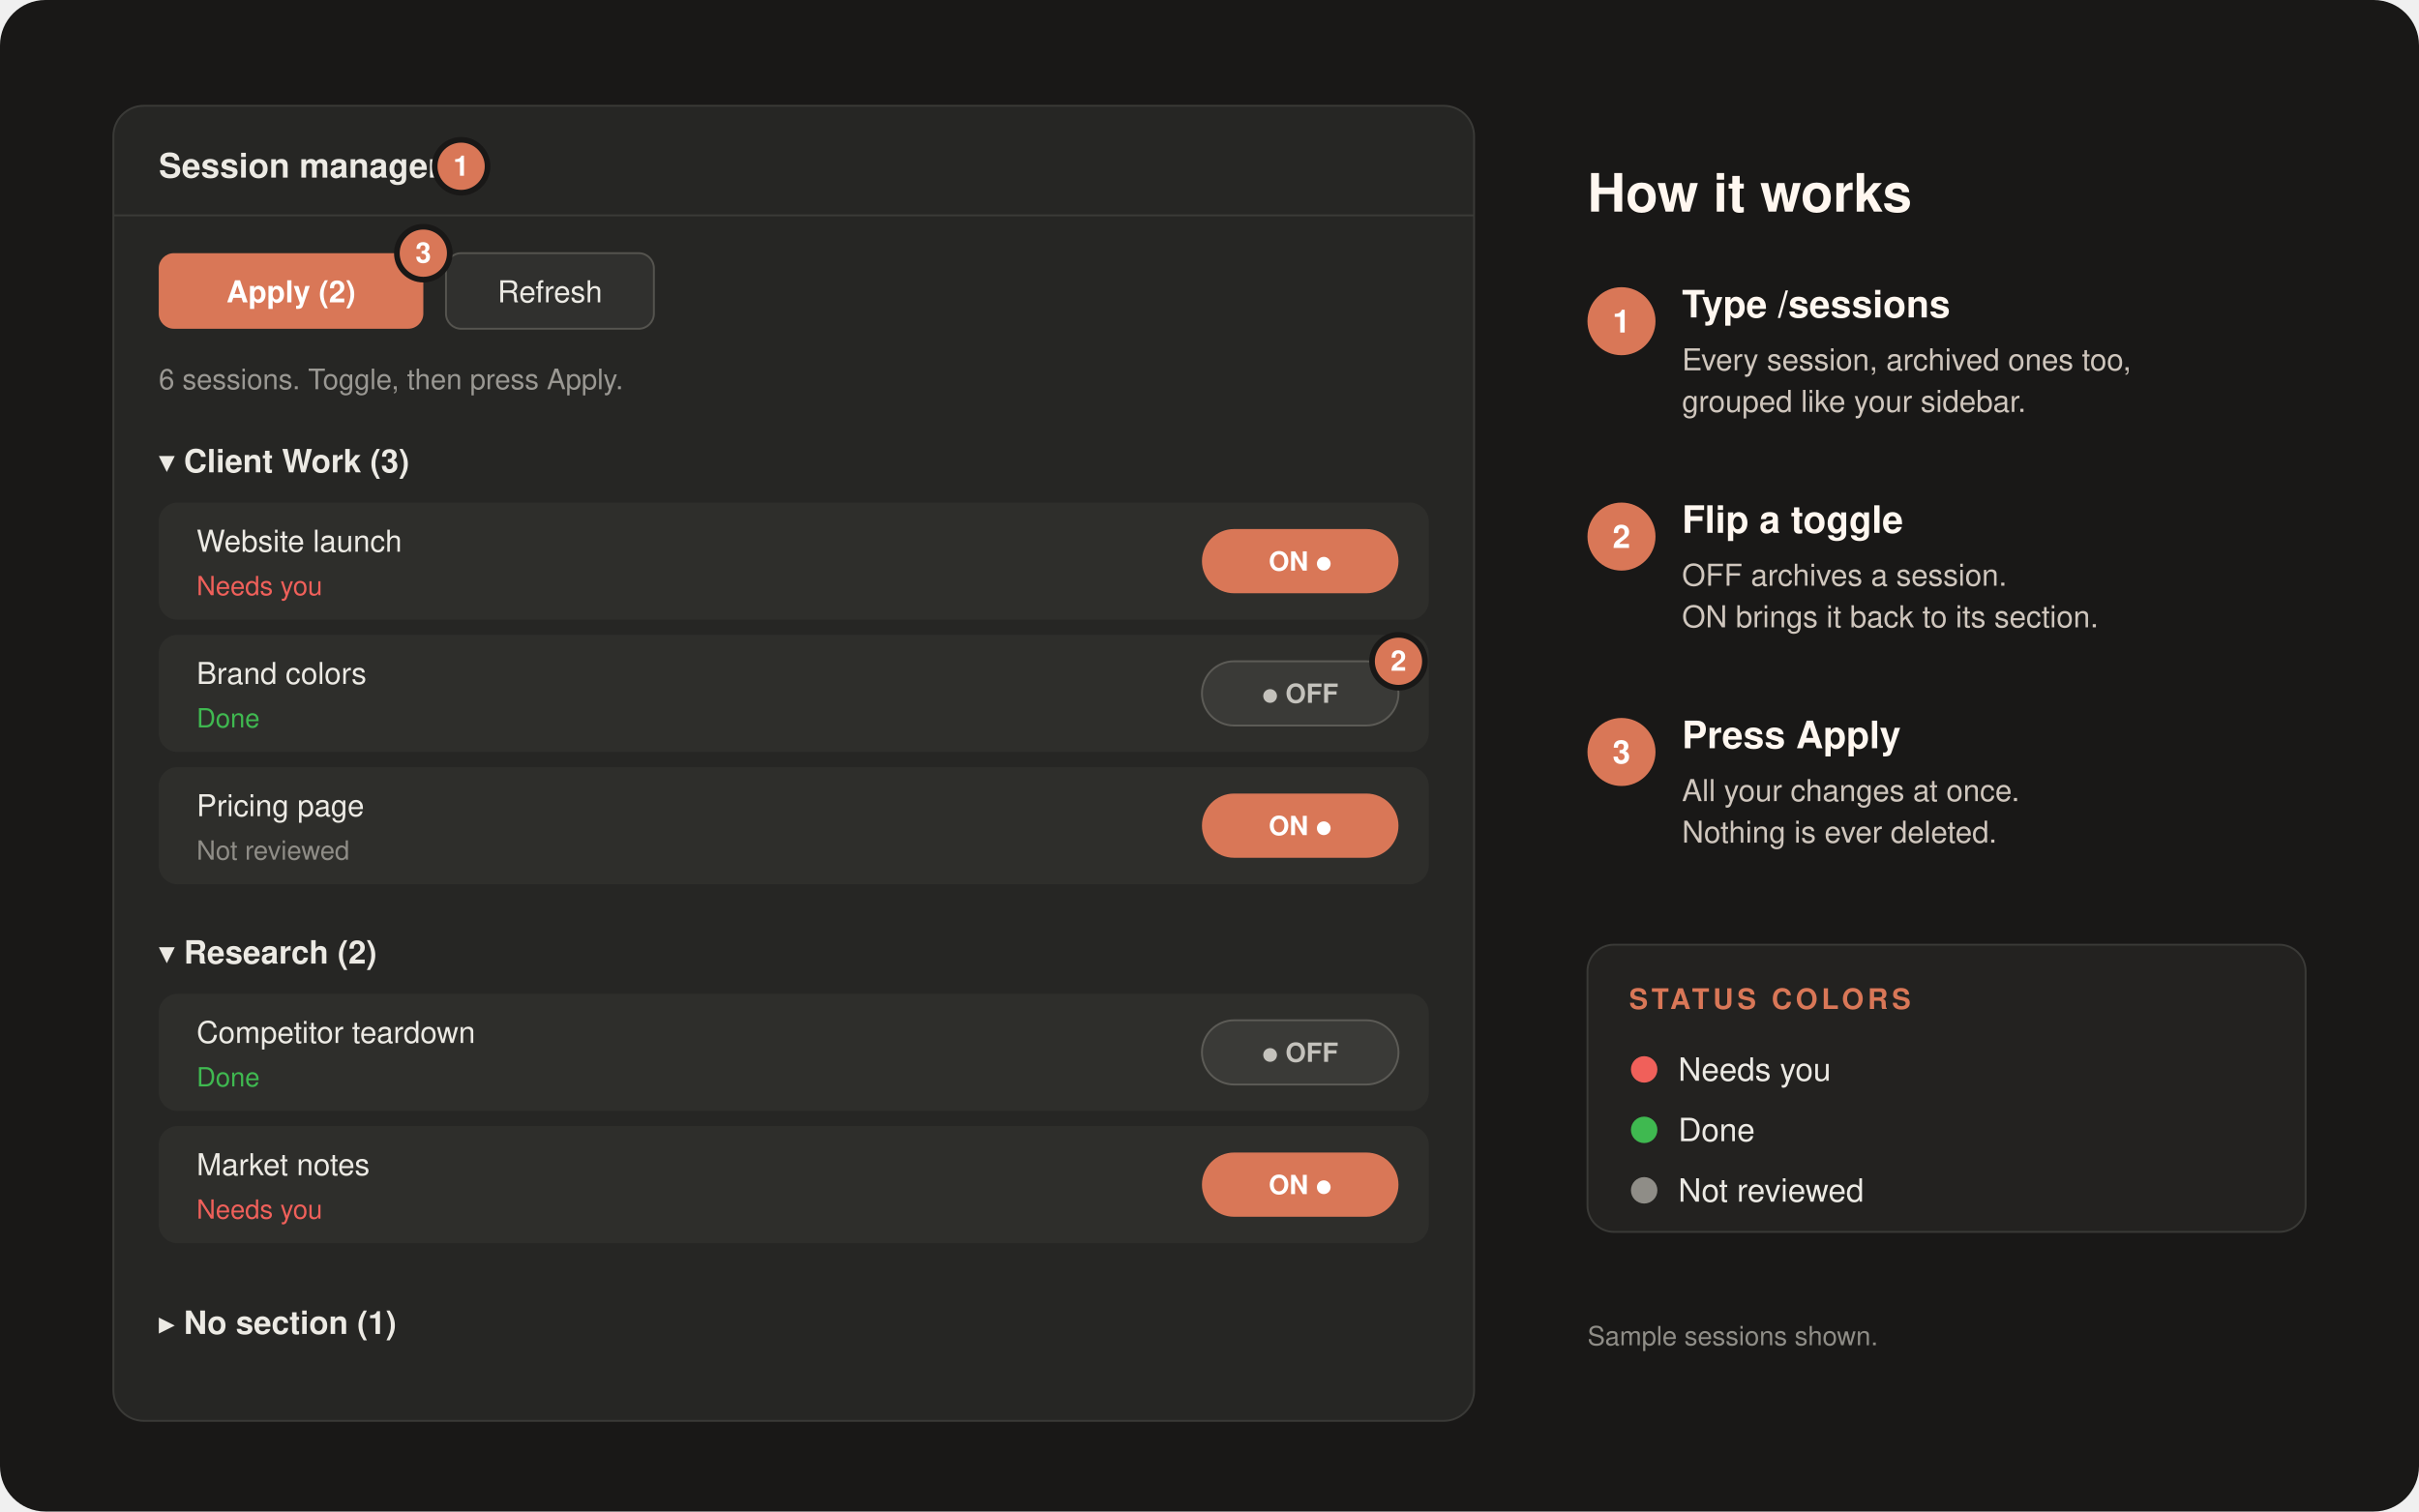
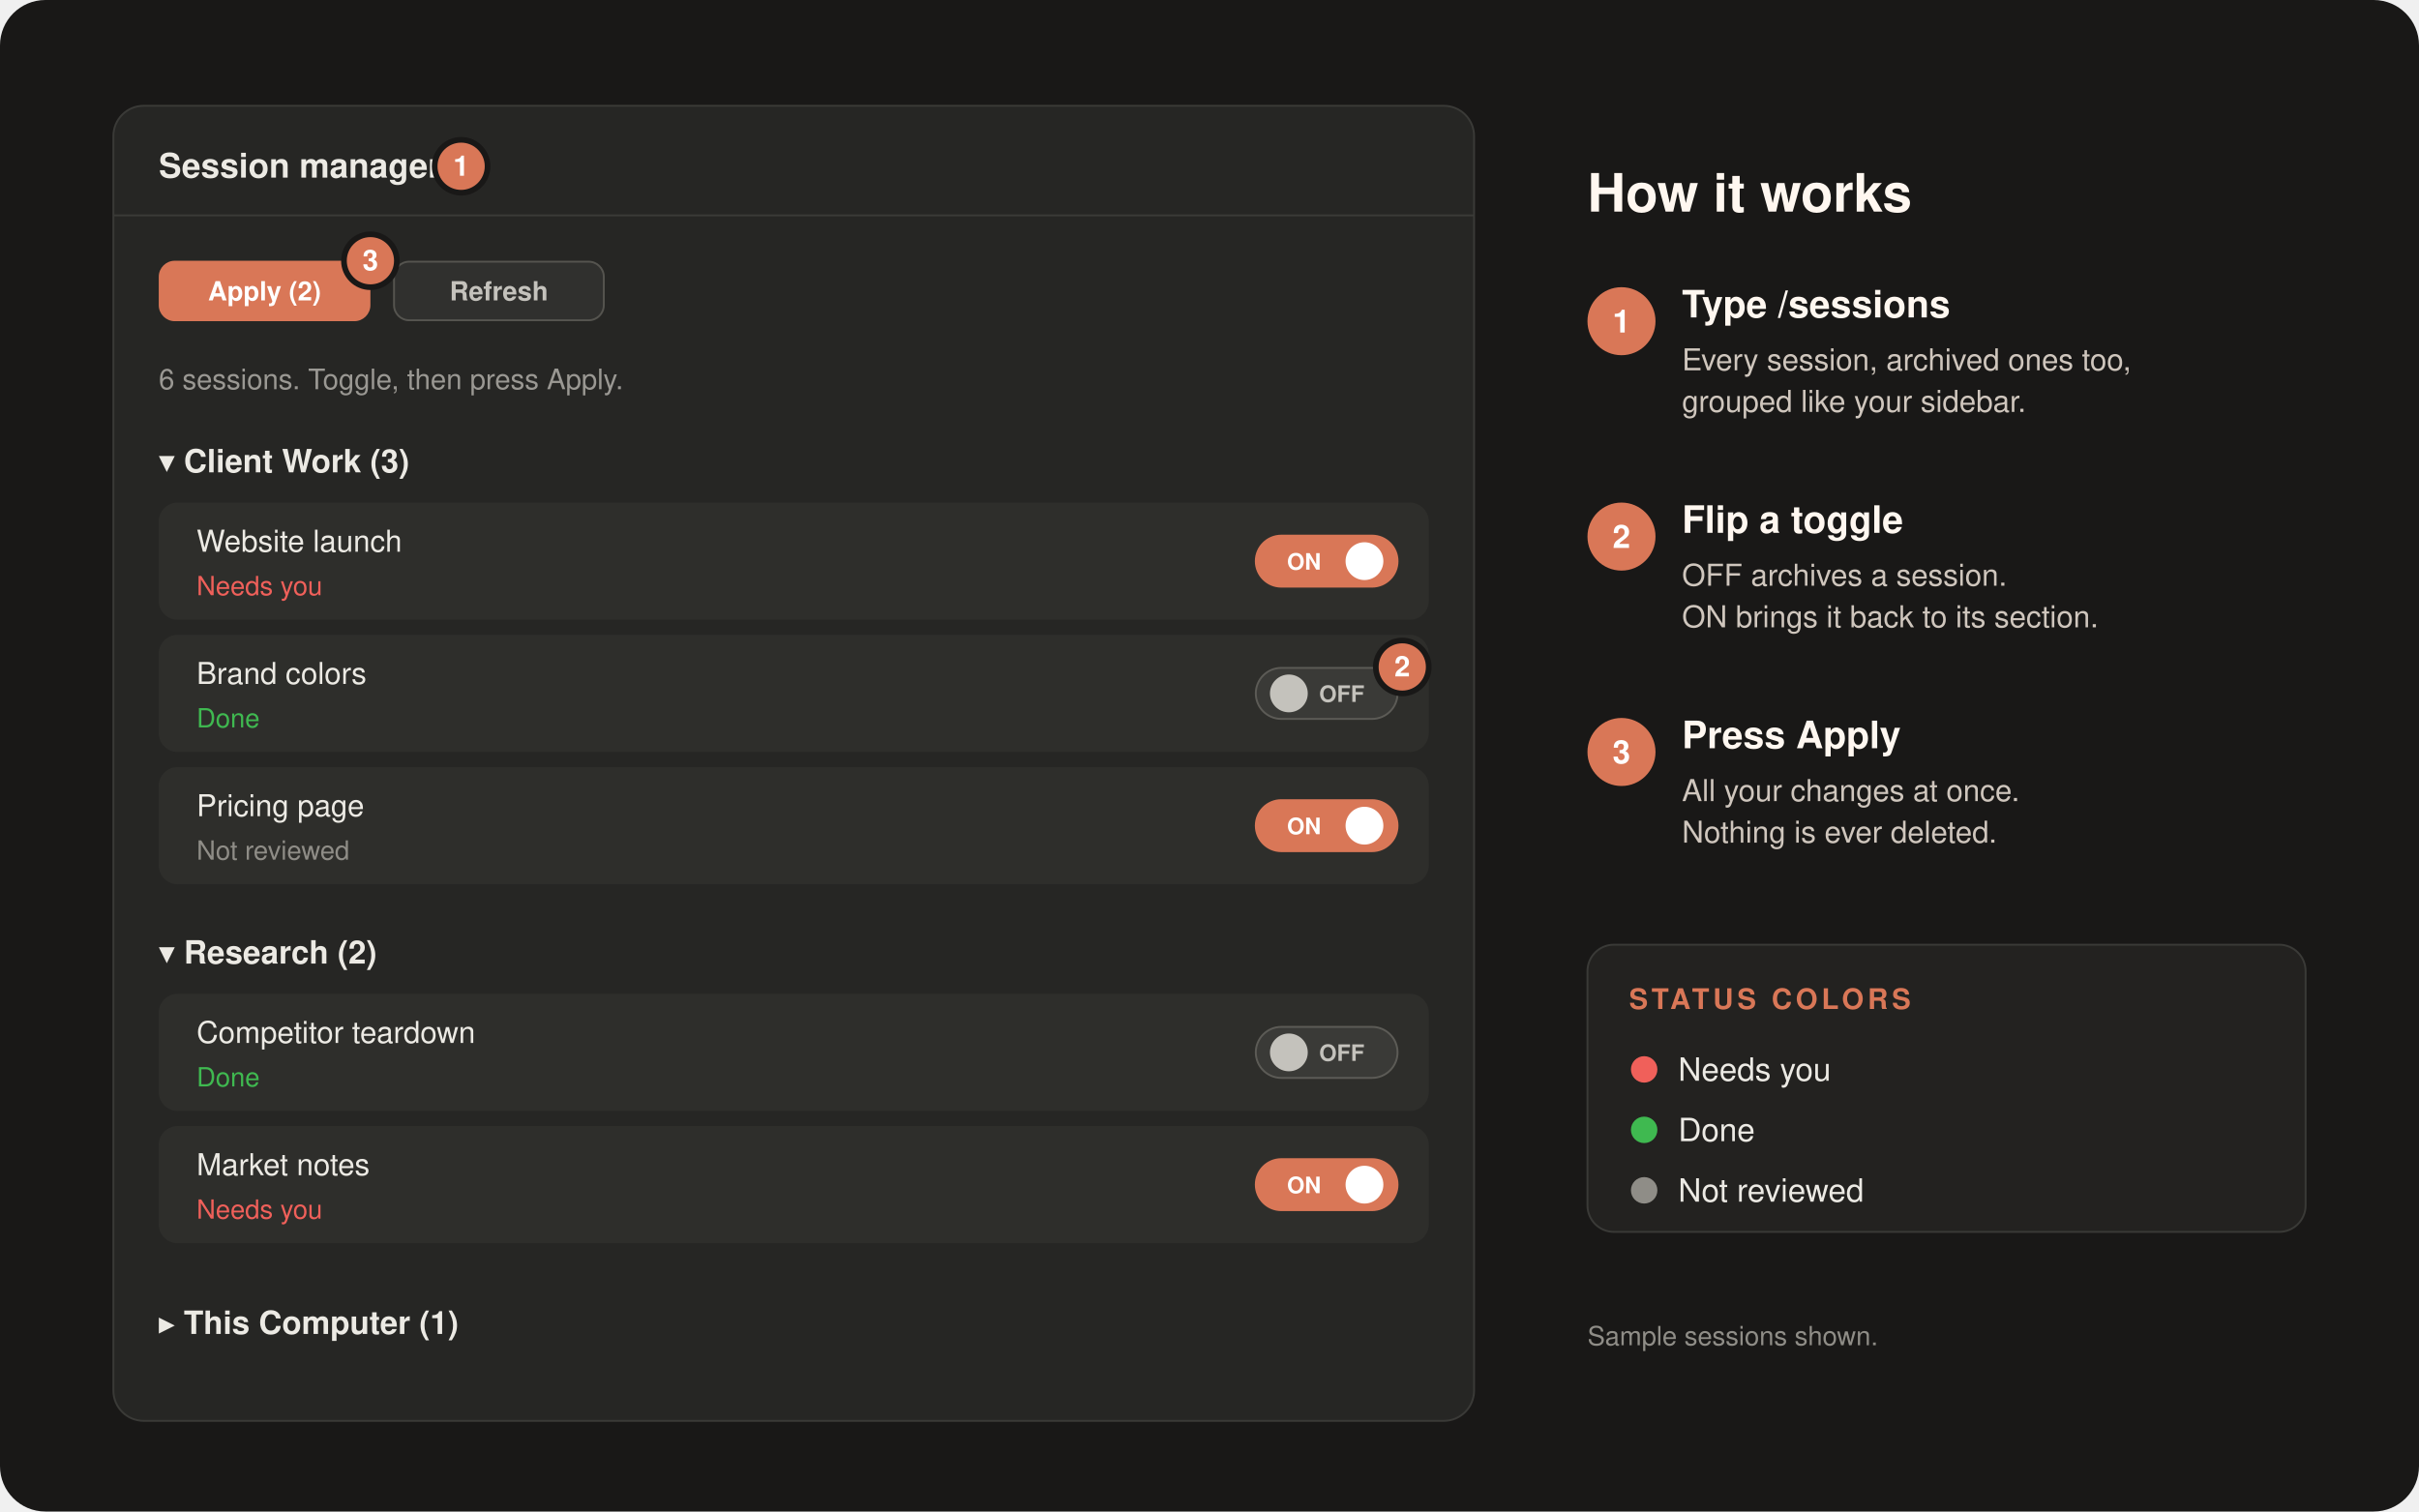
<svg xmlns="http://www.w3.org/2000/svg" width="1280" height="800" viewBox="0 0 1280 800" role="img" aria-label="The /sessions pane: sessions grouped by section, each with a color-coded status and an ON/OFF toggle, plus an Apply button">
  <rect width="1280" height="800" rx="24" fill="#191817" />
  <g font-family="-apple-system, BlinkMacSystemFont, 'Segoe UI', Helvetica, Arial, sans-serif">
    <rect x="60" y="56" width="720" height="696" rx="16" fill="#262624" stroke="#3a3a37" />
    <text x="84" y="94" font-size="18" font-weight="600" fill="#ECEAE4">Session manager</text>
    <line x1="60" y1="114" x2="780" y2="114" stroke="#3a3a37" />
-     <rect x="84" y="134" width="140" height="40" rx="8" fill="#D97757" />
-     <text x="154" y="160" font-size="16" font-weight="600" fill="#ffffff" text-anchor="middle">Apply (2)</text>
-     <rect x="236" y="134" width="110" height="40" rx="8" fill="#30302e" stroke="#55544f" />
-     <text x="291" y="160" font-size="16" fill="#ECEAE4" text-anchor="middle">Refresh</text>
+     <rect x="84.5" y="138.5" width="111" height="31" rx="8" fill="#D97757" stroke="#D97757" />
+     <text x="140" y="159" font-size="14" font-weight="600" fill="#ffffff" text-anchor="middle">Apply (2)</text>
+     <rect x="208.5" y="138.5" width="111" height="31" rx="8" fill="#30302e" stroke="#55544f" />
+     <text x="264" y="159" font-size="14" font-weight="600" fill="#c4c2bc" text-anchor="middle">Refresh</text>
    <text x="84" y="206" font-size="15" fill="#9a9893">6 sessions. Toggle, then press Apply.</text>
    <text x="84" y="250" font-size="17" font-weight="600" fill="#ECEAE4">▾  Client Work  (3)</text>
    <g>
      <rect x="84" y="266" width="672" height="62" rx="10" fill="#2e2e2b" />
      <text x="104" y="292" font-size="16" fill="#ECEAE4">Website launch</text>
      <text x="104" y="315" font-size="14" fill="#F0605A">Needs you</text>
-       <rect x="636" y="280" width="104" height="34" rx="17" fill="#D97757" />
-       <text x="688" y="302" font-size="14" font-weight="600" fill="#ffffff" text-anchor="middle">ON  ●</text>
+       <rect x="664.5" y="283.5" width="75" height="27" rx="13.5" fill="#D97757" stroke="#D97757" />
+       <circle cx="722" cy="297" r="10" fill="#ffffff" />
+       <text x="690" y="301.5" font-size="12" font-weight="700" fill="#ffffff" text-anchor="middle">ON</text>
    </g>
    <g>
      <rect x="84" y="336" width="672" height="62" rx="10" fill="#2e2e2b" />
      <text x="104" y="362" font-size="16" fill="#ECEAE4">Brand colors</text>
      <text x="104" y="385" font-size="14" fill="#3FB950">Done</text>
-       <rect x="636" y="350" width="104" height="34" rx="17" fill="#3a3a37" stroke="#5c5b56" />
-       <text x="688" y="372" font-size="14" font-weight="600" fill="#c4c2bc" text-anchor="middle">●  OFF</text>
+       <rect x="664.5" y="353.5" width="75" height="27" rx="13.5" fill="#3a3a37" stroke="#5c5b56" />
+       <circle cx="682" cy="367" r="10" fill="#c4c2bc" />
+       <text x="710" y="371.5" font-size="12" font-weight="700" fill="#c4c2bc" text-anchor="middle">OFF</text>
    </g>
    <g>
      <rect x="84" y="406" width="672" height="62" rx="10" fill="#2e2e2b" />
      <text x="104" y="432" font-size="16" fill="#ECEAE4">Pricing page</text>
      <text x="104" y="455" font-size="14" fill="#8f8d87">Not reviewed</text>
-       <rect x="636" y="420" width="104" height="34" rx="17" fill="#D97757" />
-       <text x="688" y="442" font-size="14" font-weight="600" fill="#ffffff" text-anchor="middle">ON  ●</text>
+       <rect x="664.5" y="423.5" width="75" height="27" rx="13.5" fill="#D97757" stroke="#D97757" />
+       <circle cx="722" cy="437" r="10" fill="#ffffff" />
+       <text x="690" y="441.5" font-size="12" font-weight="700" fill="#ffffff" text-anchor="middle">ON</text>
    </g>
    <text x="84" y="510" font-size="17" font-weight="600" fill="#ECEAE4">▾  Research  (2)</text>
    <g>
      <rect x="84" y="526" width="672" height="62" rx="10" fill="#2e2e2b" />
      <text x="104" y="552" font-size="16" fill="#ECEAE4">Competitor teardown</text>
      <text x="104" y="575" font-size="14" fill="#3FB950">Done</text>
-       <rect x="636" y="540" width="104" height="34" rx="17" fill="#3a3a37" stroke="#5c5b56" />
-       <text x="688" y="562" font-size="14" font-weight="600" fill="#c4c2bc" text-anchor="middle">●  OFF</text>
+       <rect x="664.5" y="543.5" width="75" height="27" rx="13.5" fill="#3a3a37" stroke="#5c5b56" />
+       <circle cx="682" cy="557" r="10" fill="#c4c2bc" />
+       <text x="710" y="561.5" font-size="12" font-weight="700" fill="#c4c2bc" text-anchor="middle">OFF</text>
    </g>
    <g>
      <rect x="84" y="596" width="672" height="62" rx="10" fill="#2e2e2b" />
      <text x="104" y="622" font-size="16" fill="#ECEAE4">Market notes</text>
      <text x="104" y="645" font-size="14" fill="#F0605A">Needs you</text>
-       <rect x="636" y="610" width="104" height="34" rx="17" fill="#D97757" />
-       <text x="688" y="632" font-size="14" font-weight="600" fill="#ffffff" text-anchor="middle">ON  ●</text>
+       <rect x="664.5" y="613.5" width="75" height="27" rx="13.5" fill="#D97757" stroke="#D97757" />
+       <circle cx="722" cy="627" r="10" fill="#ffffff" />
+       <text x="690" y="631.5" font-size="12" font-weight="700" fill="#ffffff" text-anchor="middle">ON</text>
    </g>
-     <text x="84" y="706" font-size="17" font-weight="600" fill="#ECEAE4">▸  No section  (1)</text>
+     <text x="84" y="706" font-size="17" font-weight="600" fill="#ECEAE4">▸  This Computer  (1)</text>
    <g font-size="15" font-weight="700" fill="#ffffff" text-anchor="middle">
      <circle cx="244" cy="88" r="14" fill="#D97757" stroke="#191817" stroke-width="3" />
      <text x="244" y="93">1</text>
-       <circle cx="740" cy="350" r="14" fill="#D97757" stroke="#191817" stroke-width="3" />
-       <text x="740" y="355">2</text>
-       <circle cx="224" cy="134" r="14" fill="#D97757" stroke="#191817" stroke-width="3" />
-       <text x="224" y="139">3</text>
+       <circle cx="742" cy="353" r="14" fill="#D97757" stroke="#191817" stroke-width="3" />
+       <text x="742" y="358">2</text>
+       <circle cx="196" cy="138" r="14" fill="#D97757" stroke="#191817" stroke-width="3" />
+       <text x="196" y="143">3</text>
    </g>
    <text x="840" y="112" font-size="28" font-weight="800" fill="#FFF7F0">How it works</text>
    <g>
      <circle cx="858" cy="170" r="18" fill="#D97757" />
      <text x="858" y="176" font-size="17" font-weight="700" fill="#ffffff" text-anchor="middle">1</text>
      <text x="890" y="168" font-size="20" font-weight="700" fill="#FFF7F0">Type /sessions</text>
      <text x="890" y="196" font-size="16" fill="#cfc6bd">Every session, archived ones too,</text>
      <text x="890" y="218" font-size="16" fill="#cfc6bd">grouped like your sidebar.</text>
    </g>
    <g>
      <circle cx="858" cy="284" r="18" fill="#D97757" />
      <text x="858" y="290" font-size="17" font-weight="700" fill="#ffffff" text-anchor="middle">2</text>
      <text x="890" y="282" font-size="20" font-weight="700" fill="#FFF7F0">Flip a toggle</text>
      <text x="890" y="310" font-size="16" fill="#cfc6bd">OFF archives a session.</text>
      <text x="890" y="332" font-size="16" fill="#cfc6bd">ON brings it back to its section.</text>
    </g>
    <g>
      <circle cx="858" cy="398" r="18" fill="#D97757" />
      <text x="858" y="404" font-size="17" font-weight="700" fill="#ffffff" text-anchor="middle">3</text>
      <text x="890" y="396" font-size="20" font-weight="700" fill="#FFF7F0">Press Apply</text>
      <text x="890" y="424" font-size="16" fill="#cfc6bd">All your changes at once.</text>
      <text x="890" y="446" font-size="16" fill="#cfc6bd">Nothing is ever deleted.</text>
    </g>
    <rect x="840" y="500" width="380" height="152" rx="14" fill="#232220" stroke="#3a3a37" />
    <text x="862" y="534" font-size="15" font-weight="700" letter-spacing="2" fill="#D97757">STATUS COLORS</text>
    <circle cx="870" cy="566" r="7" fill="#F0605A" />
    <text x="888" y="572" font-size="17" fill="#ECEAE4">Needs you</text>
    <circle cx="870" cy="598" r="7" fill="#3FB950" />
    <text x="888" y="604" font-size="17" fill="#ECEAE4">Done</text>
    <circle cx="870" cy="630" r="7" fill="#8f8d87" />
    <text x="888" y="636" font-size="17" fill="#ECEAE4">Not reviewed</text>
    <text x="840" y="712" font-size="14" fill="#8f8d87">Sample sessions shown.</text>
  </g>
</svg>
